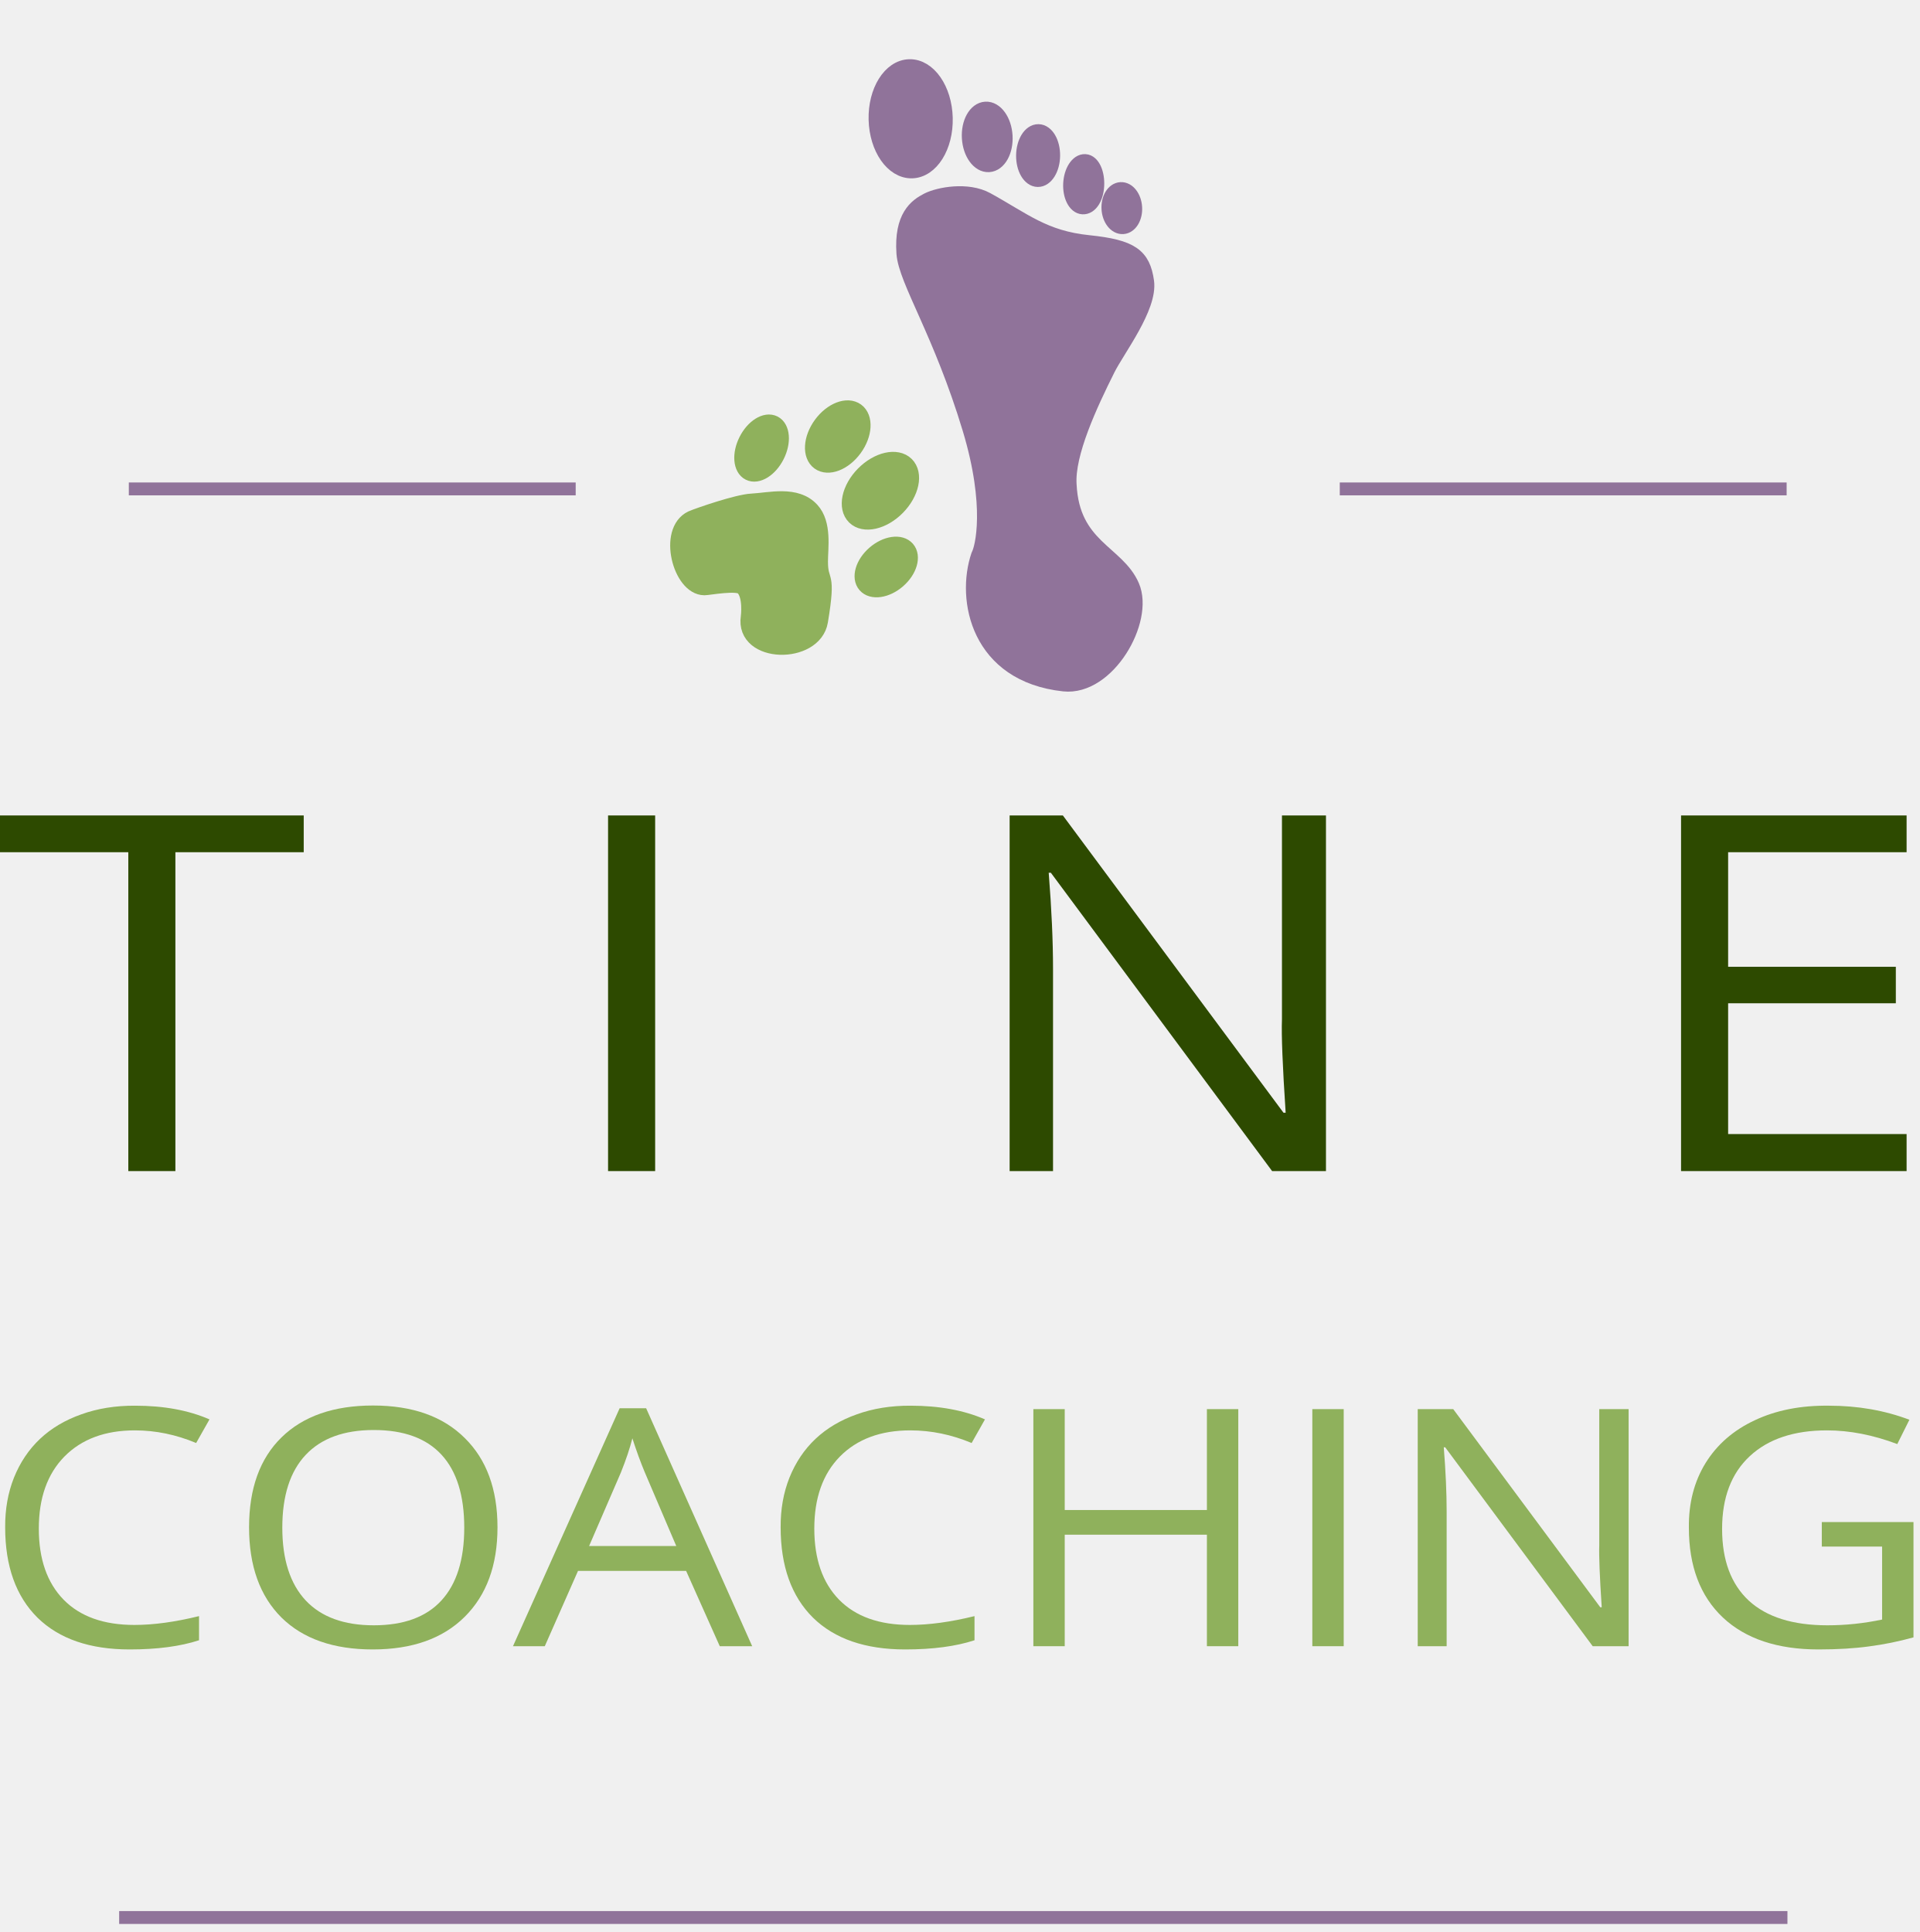
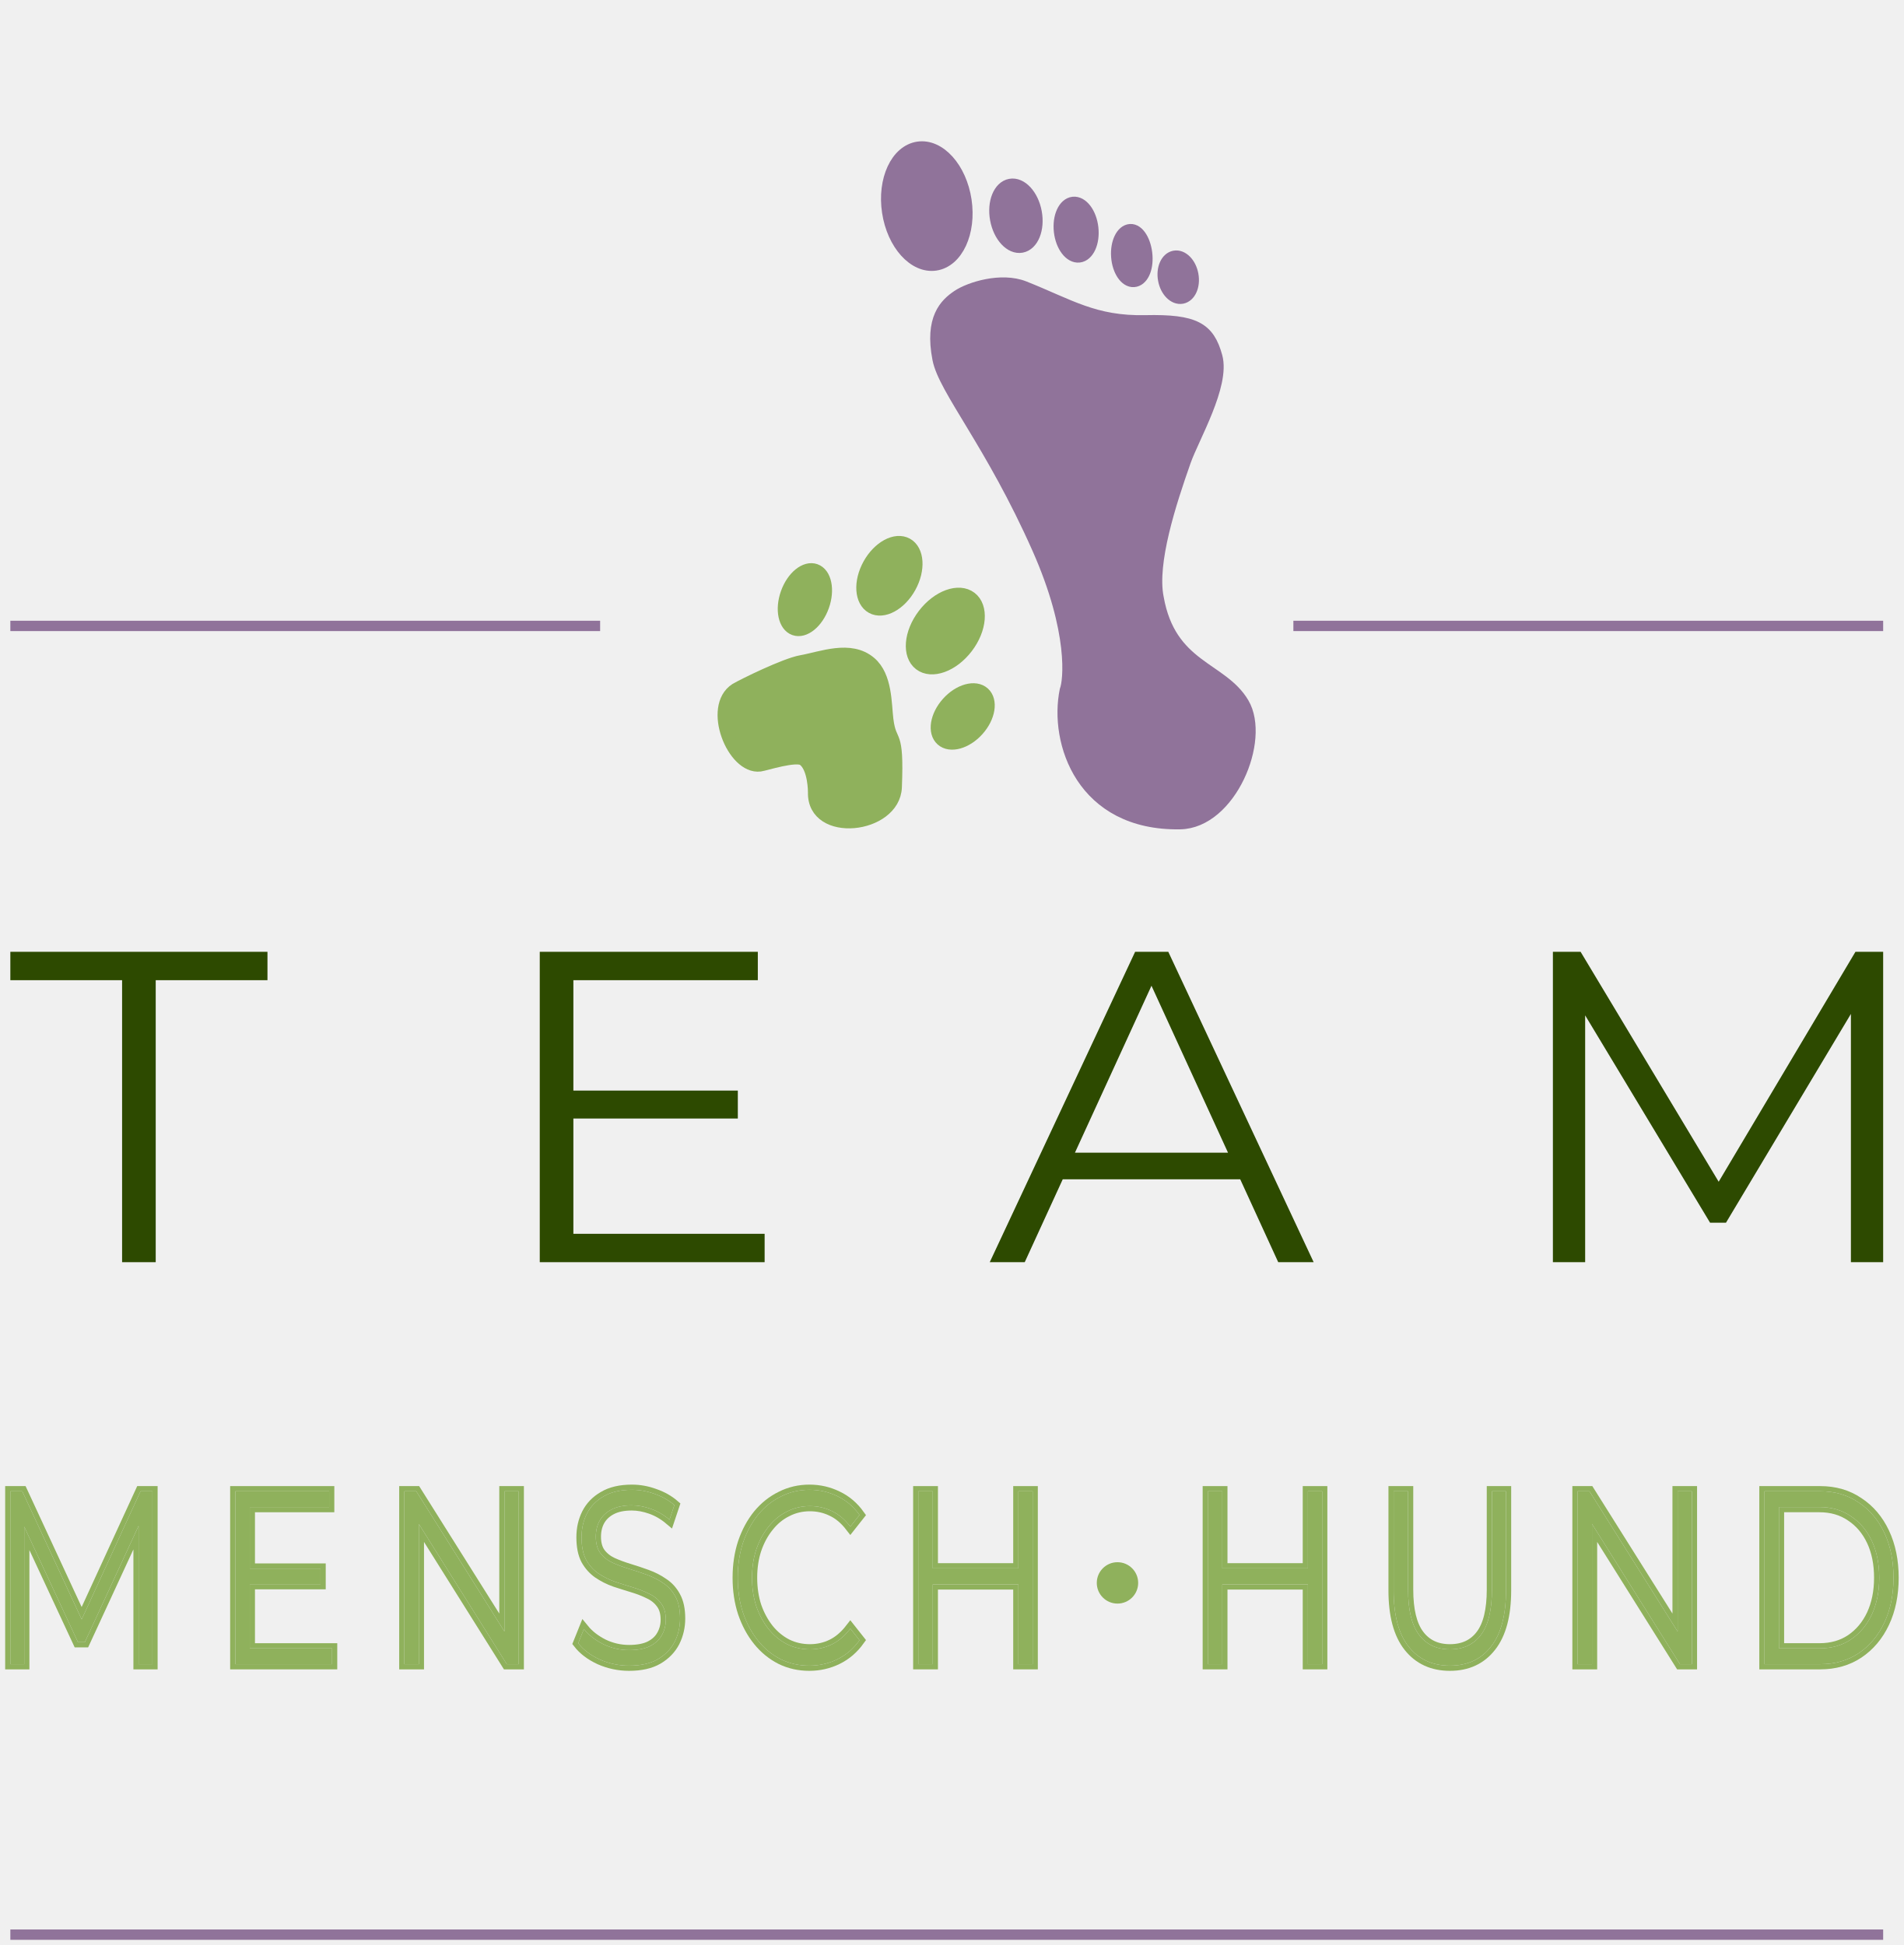
- <svg xmlns="http://www.w3.org/2000/svg" width="149" height="150" viewBox="0 0 149 150" fill="none">
-   <path d="M13.615 66.166V90.923H9.96V66.166H0V63.312H23.576V66.166H13.615Z" fill="#2D4A00" />
-   <path d="M50.856 90.923H47.201V63.312H50.856V90.923Z" fill="#2D4A00" />
-   <path d="M99.512 63.312H102.928V90.923H98.748L81.573 67.76H81.406C81.629 70.572 81.741 73.061 81.741 75.229V90.923H78.373V63.312H82.505L99.631 86.391H99.799C99.56 82.768 99.464 80.356 99.512 79.153V63.312Z" fill="#2D4A00" />
-   <path d="M148 88.048V90.923H130.492V63.312H148V66.166H134.146V75.061H147.164V77.894H134.146V88.048H148Z" fill="#2D4A00" />
-   <path d="M10.465 111.054C8.162 111.054 6.341 111.73 5.003 113.083C3.676 114.435 3.013 116.3 3.013 118.677C3.013 121.046 3.655 122.887 4.94 124.202C6.224 125.508 8.055 126.16 10.433 126.16C11.92 126.16 13.592 125.932 15.45 125.475V127.349C13.995 127.825 12.201 128.062 10.067 128.062C6.978 128.062 4.595 127.242 2.917 125.601C1.24 123.941 0.401 121.601 0.401 118.579C0.391 117.181 0.619 115.894 1.086 114.719C1.564 113.535 2.238 112.532 3.108 111.712C3.979 110.891 5.046 110.257 6.309 109.81C7.572 109.353 8.968 109.129 10.497 109.138C12.716 109.138 14.637 109.493 16.262 110.201L15.226 112.034C13.666 111.381 12.079 111.054 10.465 111.054Z" fill="#8FB15C" />
-   <path d="M21.85 125.587C20.173 123.918 19.334 121.582 19.334 118.579C19.334 115.568 20.173 113.241 21.85 111.6C23.538 109.949 25.905 109.124 28.952 109.124C32.01 109.124 34.382 109.963 36.07 111.642C37.769 113.311 38.618 115.623 38.618 118.579C38.618 121.526 37.769 123.843 36.07 125.531C34.372 127.219 31.994 128.062 28.936 128.062C25.889 128.062 23.527 127.237 21.85 125.587ZM34.271 112.943C33.092 111.665 31.341 111.026 29.016 111.026C26.701 111.026 24.939 111.67 23.729 112.957C22.519 114.243 21.914 116.127 21.914 118.607C21.914 121.078 22.519 122.962 23.729 124.258C24.939 125.545 26.701 126.188 29.016 126.188C31.33 126.188 33.077 125.55 34.255 124.272C35.444 122.985 36.038 121.097 36.038 118.607C36.038 116.108 35.449 114.22 34.271 112.943Z" fill="#8FB15C" />
-   <path d="M45.728 120.034H52.496L50.059 114.327C49.73 113.544 49.407 112.658 49.088 111.67C48.897 112.434 48.6 113.32 48.196 114.327L45.728 120.034ZM58.388 127.811H55.872L53.26 121.964H44.868L42.289 127.811H39.82L48.101 109.334H50.155L58.388 127.811Z" fill="#8FB15C" />
-   <path d="M70.662 111.054C68.358 111.054 66.538 111.73 65.2 113.083C63.873 114.435 63.21 116.3 63.21 118.677C63.21 121.046 63.852 122.887 65.136 124.202C66.421 125.508 68.252 126.16 70.63 126.16C72.117 126.16 73.788 125.932 75.646 125.475V127.349C74.192 127.825 72.398 128.062 70.264 128.062C67.175 128.062 64.791 127.242 63.114 125.601C61.437 123.941 60.598 121.601 60.598 118.579C60.587 117.181 60.816 115.894 61.283 114.719C61.761 113.535 62.435 112.532 63.305 111.712C64.176 110.891 65.243 110.257 66.506 109.81C67.769 109.353 69.165 109.129 70.694 109.138C72.913 109.138 74.834 109.493 76.458 110.201L75.423 112.034C73.863 111.381 72.276 111.054 70.662 111.054Z" fill="#8FB15C" />
-   <path d="M96.122 109.404V127.811H93.686V119.153H82.65V127.811H80.214V109.404H82.65V117.237H93.686V109.404H96.122Z" fill="#8FB15C" />
-   <path d="M104.305 127.811H101.869V109.404H104.305V127.811Z" fill="#8FB15C" />
-   <path d="M124.143 109.404H126.421V127.811H123.634L112.184 112.369H112.073C112.222 114.243 112.296 115.903 112.296 117.349V127.811H110.051V109.404H112.806L124.223 124.79H124.334C124.175 122.374 124.112 120.766 124.143 119.964V109.404Z" fill="#8FB15C" />
-   <path d="M141.417 120.076V118.174H148.535V127.125C147.389 127.442 146.242 127.676 145.096 127.825C143.949 127.983 142.638 128.062 141.163 128.062C137.978 128.062 135.504 127.237 133.742 125.587C131.98 123.927 131.099 121.601 131.099 118.607C131.077 116.705 131.507 115.036 132.389 113.6C133.28 112.155 134.554 111.045 136.21 110.271C137.866 109.488 139.788 109.11 141.975 109.138C144.215 109.138 146.296 109.502 148.217 110.229L147.277 112.117C145.398 111.409 143.578 111.054 141.816 111.054C139.257 111.054 137.261 111.721 135.828 113.055C134.395 114.388 133.678 116.272 133.678 118.705C133.678 121.13 134.368 122.985 135.749 124.272C137.139 125.55 139.172 126.188 141.847 126.188C143.27 126.188 144.687 126.039 146.099 125.741V120.076H141.417Z" fill="#8FB15C" />
-   <path d="M9.25 148.875H138.75" stroke="#90739A" />
-   <line x1="10" y1="37.959" x2="44.688" y2="37.959" stroke="#90739A" />
-   <line x1="104" y1="37.959" x2="138.688" y2="37.959" stroke="#90739A" />
-   <path d="M58.128 47.9C57.676 50.889 63.192 50.962 63.646 48.236C64.31 44.255 63.646 45.439 63.646 43.592C63.647 42.516 63.951 40.668 62.983 39.612C61.794 38.314 59.764 38.874 58.339 38.948C57.243 39.005 54.272 40.028 53.695 40.275C51.705 41.222 52.845 45.591 54.682 45.591C55.022 45.591 57.224 45.16 57.676 45.582C58.354 46.216 58.128 47.9 58.128 47.9Z" fill="#8FB15C" stroke="#8FB15C" stroke-width="1.25" />
-   <ellipse cx="59.118" cy="34.788" rx="1.291" ry="2.12" transform="rotate(26.6882 59.1179 34.7885)" fill="#8FB15C" stroke="#8FB15C" stroke-width="1.25" />
-   <ellipse cx="68.794" cy="44.021" rx="1.363" ry="2.12" transform="rotate(49.0181 68.7941 44.0211)" fill="#8FB15C" stroke="#8FB15C" stroke-width="1.25" />
-   <ellipse cx="65.032" cy="33.891" rx="1.573" ry="2.446" transform="rotate(36.0902 65.0317 33.8909)" fill="#8FB15C" stroke="#8FB15C" stroke-width="1.25" />
-   <ellipse cx="68.342" cy="38.1" rx="1.824" ry="2.837" transform="rotate(44.5224 68.3418 38.1005)" fill="#8FB15C" stroke="#8FB15C" stroke-width="1.25" />
-   <path d="M82.583 53.056C75.977 52.342 74.841 46.542 76.006 43.125C76.317 42.564 77.143 39.287 75.336 33.291C73.077 25.795 70.355 21.764 70.211 19.657C70.02 16.847 71.162 16.026 72.031 15.585C72.9 15.145 75.103 14.738 76.574 15.545C79.479 17.142 81.016 18.523 84.492 18.882C87.832 19.226 88.677 19.884 88.959 21.856C89.241 23.829 86.705 27.117 85.953 28.62C84.581 31.364 82.777 35.213 82.947 37.638C83.185 42.497 86.705 42.899 87.832 45.529C88.959 48.159 85.953 53.42 82.583 53.056Z" fill="#90739A" stroke="#90739A" stroke-width="1.25" stroke-linecap="round" stroke-linejoin="round" />
-   <ellipse cx="70.691" cy="9.222" rx="2.641" ry="4" transform="rotate(-1.42227 70.6911 9.22195)" fill="#90739A" stroke="#90739A" stroke-width="1.25" stroke-linecap="round" stroke-linejoin="round" />
-   <ellipse cx="76.633" cy="10.629" rx="1.345" ry="2.115" transform="rotate(-3.34302 76.6326 10.6288)" fill="#90739A" stroke="#90739A" stroke-width="1.25" stroke-linecap="round" stroke-linejoin="round" />
-   <ellipse cx="80.583" cy="12.078" rx="1.083" ry="1.813" transform="rotate(0.708565 80.583 12.0779)" fill="#90739A" stroke="#90739A" stroke-width="1.25" stroke-linecap="round" stroke-linejoin="round" />
-   <path d="M85.088 14.419C85.037 15.364 84.592 16.044 84.049 16.015C83.505 15.986 83.106 15.196 83.156 14.25C83.207 13.305 83.688 12.562 84.231 12.591C84.775 12.62 85.138 13.473 85.088 14.419Z" fill="#90739A" stroke="#90739A" stroke-width="1.25" stroke-linecap="round" stroke-linejoin="round" />
-   <ellipse cx="87.081" cy="16.158" rx="0.953" ry="1.395" transform="rotate(-3.34302 87.0811 16.1579)" fill="#90739A" stroke="#90739A" stroke-width="1.25" stroke-linecap="round" stroke-linejoin="round" />
+ <svg xmlns="http://www.w3.org/2000/svg" width="184" height="188" viewBox="0 0 184 188" fill="none">
+   <path d="M1 187L182 187" stroke="#90739A" />
+   <line x1="1" y1="60.5" x2="58" y2="60.5" stroke="#90739A" />
+   <line x1="125" y1="60.5" x2="182" y2="60.5" stroke="#90739A" />
+   <path d="M78.71 76.594C78.602 80.883 86.381 80.012 86.539 76.093C86.771 70.372 86.045 72.156 85.72 69.555C85.53 68.04 85.633 65.385 84.083 64.068C82.18 62.452 79.421 63.598 77.428 63.954C75.894 64.228 71.893 66.192 71.125 66.642C68.49 68.326 70.866 74.276 73.451 73.951C73.931 73.891 76.954 72.896 77.665 73.411C78.732 74.184 78.71 76.594 78.71 76.594Z" fill="#8FB15C" stroke="#8FB15C" stroke-width="1.25" />
+   <ellipse cx="77.79" cy="57.96" rx="1.832" ry="3.008" transform="rotate(19.5424 77.7905 57.96)" fill="#8FB15C" stroke="#8FB15C" stroke-width="1.25" />
+   <ellipse cx="93.043" cy="69.251" rx="1.934" ry="3.008" transform="rotate(41.8723 93.0431 69.2506)" fill="#8FB15C" stroke="#8FB15C" stroke-width="1.25" />
+   <ellipse cx="85.958" cy="55.653" rx="2.232" ry="3.471" transform="rotate(28.9445 85.958 55.6526)" fill="#8FB15C" stroke="#8FB15C" stroke-width="1.25" />
+   <ellipse cx="91.361" cy="60.995" rx="2.588" ry="4.025" transform="rotate(37.3766 91.3613 60.995)" fill="#8FB15C" stroke="#8FB15C" stroke-width="1.25" />
+   <path d="M114.052 79.537C104.624 79.698 102.001 71.733 103.039 66.717C103.378 65.871 103.962 61.112 100.359 52.989C95.856 42.834 91.312 37.639 90.738 34.698C89.972 30.776 91.436 29.418 92.582 28.645C93.728 27.872 96.757 26.909 98.97 27.787C103.342 29.521 105.749 31.195 110.707 31.086C115.47 30.982 116.777 31.758 117.521 34.486C118.266 37.214 115.276 42.29 114.483 44.539C113.036 48.645 111.175 54.382 111.843 57.766C113.035 64.564 118.061 64.509 120.113 68.013C122.164 71.517 118.86 79.454 114.052 79.537Z" fill="#90739A" stroke="#90739A" stroke-width="1.25" stroke-linecap="round" stroke-linejoin="round" />
+   <ellipse cx="89.572" cy="19.922" rx="3.747" ry="5.675" transform="rotate(-8.56805 89.5717 19.9223)" fill="#90739A" stroke="#90739A" stroke-width="1.25" stroke-linecap="round" stroke-linejoin="round" />
+   <ellipse cx="98.185" cy="20.854" rx="1.909" ry="3.002" transform="rotate(-10.4888 98.1851 20.8544)" fill="#90739A" stroke="#90739A" stroke-width="1.25" stroke-linecap="round" stroke-linejoin="round" />
+   <ellipse cx="104.003" cy="22.197" rx="1.537" ry="2.573" transform="rotate(-6.43721 104.003 22.1972)" fill="#90739A" stroke="#90739A" stroke-width="1.25" stroke-linecap="round" stroke-linejoin="round" />
+   <path d="M110.758 24.698C110.853 26.038 110.347 27.073 109.577 27.128C108.807 27.183 108.105 26.141 108.009 24.801C107.913 23.461 108.46 22.33 109.23 22.275C110 22.22 110.662 23.358 110.758 24.698Z" fill="#90739A" stroke="#90739A" stroke-width="1.25" stroke-linecap="round" stroke-linejoin="round" />
+   <ellipse cx="113.871" cy="26.794" rx="1.352" ry="1.979" transform="rotate(-10.4888 113.871 26.7944)" fill="#90739A" stroke="#90739A" stroke-width="1.25" stroke-linecap="round" stroke-linejoin="round" />
+   <path d="M11.8 122V94.743H1V92H25.849V94.743H15.049V122H11.8Z" fill="#2D4A00" />
+   <path d="M55.063 105.414H71.308V108.114H55.063V105.414ZM55.415 119.257H73.898V122H52.166V92H73.24V94.743H55.415V119.257Z" fill="#2D4A00" />
+   <path d="M95.656 122L109.706 92H112.911L126.96 122H123.535L110.628 93.843H111.945L99.037 122H95.656ZM101.188 113.986L102.154 111.414H120.023L120.989 113.986H101.188Z" fill="#2D4A00" />
+   <path d="M150.082 122V92H152.76L166.809 115.4H165.405L179.322 92H182V122H178.883V96.757H179.629L166.809 118.186H165.273L152.365 96.757H153.199V122H150.082Z" fill="#2D4A00" />
+   <mask id="path-16-outside-1_208_32" maskUnits="userSpaceOnUse" x="0" y="143" width="184" height="19" fill="black">
+     <rect fill="white" y="143" width="184" height="19" />
+     <path d="M1 160.857V144.143H2.152L8.198 157.18H7.593L13.582 144.143H14.734V160.857H13.393V146.794H13.714L8.198 158.732H7.537L1.982 146.794H2.341V160.857H1Z" />
+     <path d="M23.99 151.617H30.98V153.121H23.99V151.617ZM24.141 159.329H32.095V160.857H22.743V144.143H31.811V145.671H24.141V159.329Z" />
+     <path d="M39.081 160.857V144.143H40.233L49.358 158.66H48.754V144.143H50.133V160.857H48.98L39.874 146.34H40.479V160.857H39.081Z" />
+     <path d="M60.795 161C59.813 161 58.868 160.801 57.962 160.403C57.067 159.989 56.375 159.464 55.883 158.827L56.431 157.466C56.897 158.039 57.521 158.525 58.302 158.923C59.095 159.305 59.926 159.496 60.795 159.496C61.627 159.496 62.3 159.368 62.817 159.114C63.346 158.843 63.73 158.485 63.969 158.039C64.221 157.594 64.347 157.1 64.347 156.559C64.347 155.906 64.196 155.381 63.894 154.983C63.604 154.585 63.22 154.275 62.741 154.052C62.263 153.813 61.734 153.606 61.154 153.431C60.575 153.256 59.995 153.073 59.416 152.882C58.837 152.675 58.302 152.404 57.81 152.07C57.332 151.736 56.941 151.298 56.639 150.757C56.349 150.2 56.205 149.476 56.205 148.584C56.205 147.757 56.375 147 56.715 146.316C57.067 145.616 57.603 145.059 58.321 144.645C59.038 144.215 59.958 144 61.079 144C61.822 144 62.559 144.135 63.289 144.406C64.019 144.661 64.649 145.019 65.178 145.48L64.706 146.889C64.139 146.412 63.535 146.061 62.892 145.838C62.263 145.616 61.652 145.504 61.06 145.504C60.266 145.504 59.611 145.64 59.095 145.91C58.579 146.181 58.194 146.547 57.943 147.008C57.703 147.454 57.584 147.963 57.584 148.537C57.584 149.189 57.728 149.714 58.018 150.112C58.321 150.51 58.711 150.821 59.19 151.044C59.681 151.266 60.216 151.465 60.795 151.64C61.375 151.816 61.948 152.007 62.514 152.213C63.094 152.42 63.623 152.691 64.101 153.025C64.593 153.344 64.983 153.773 65.273 154.315C65.575 154.856 65.726 155.564 65.726 156.44C65.726 157.251 65.55 158.007 65.197 158.708C64.844 159.392 64.303 159.949 63.572 160.379C62.855 160.793 61.929 161 60.795 161Z" />
+     <path d="M78.215 161C77.22 161 76.301 160.793 75.457 160.379C74.613 159.949 73.883 159.353 73.266 158.588C72.649 157.824 72.164 156.925 71.811 155.89C71.471 154.856 71.301 153.726 71.301 152.5C71.301 151.274 71.471 150.144 71.811 149.11C72.164 148.075 72.649 147.176 73.266 146.412C73.895 145.647 74.632 145.059 75.476 144.645C76.32 144.215 77.239 144 78.234 144C79.191 144 80.092 144.207 80.936 144.621C81.779 145.019 82.491 145.624 83.07 146.435L82.183 147.558C81.641 146.857 81.043 146.356 80.388 146.053C79.733 145.735 79.028 145.576 78.272 145.576C77.478 145.576 76.742 145.751 76.062 146.101C75.382 146.435 74.79 146.921 74.286 147.558C73.782 148.178 73.385 148.911 73.096 149.754C72.819 150.582 72.68 151.497 72.68 152.5C72.68 153.503 72.819 154.426 73.096 155.27C73.385 156.097 73.782 156.83 74.286 157.466C74.79 158.087 75.382 158.573 76.062 158.923C76.742 159.257 77.478 159.424 78.272 159.424C79.028 159.424 79.733 159.265 80.388 158.947C81.043 158.628 81.641 158.119 82.183 157.419L83.07 158.541C82.491 159.353 81.779 159.965 80.936 160.379C80.092 160.793 79.185 161 78.215 161Z" />
+     <path d="M98.423 144.143H99.802V160.857H98.423V144.143ZM90.149 160.857H88.751V144.143H90.149V160.857ZM98.556 153.145H89.998V151.593H98.556V153.145Z" />
+     <path d="M126.405 144.143H127.784V160.857H126.405V144.143ZM118.131 160.857H116.733V144.143H118.131V160.857ZM126.538 153.145H117.98V151.593H126.538V153.145Z" />
+     <path d="M140.128 161C138.441 161 137.112 160.387 136.142 159.162C135.173 157.936 134.688 156.121 134.688 153.718V144.143H136.086V153.646C136.086 155.62 136.438 157.076 137.144 158.015C137.849 158.955 138.844 159.424 140.128 159.424C141.426 159.424 142.427 158.955 143.132 158.015C143.838 157.076 144.19 155.62 144.19 153.646V144.143H145.55V153.718C145.55 156.121 145.065 157.936 144.096 159.162C143.139 160.387 141.816 161 140.128 161Z" />
+     <path d="M152.463 160.857V144.143H153.616L162.74 158.66H162.136V144.143H163.515V160.857H162.363L153.257 146.34H153.861V160.857H152.463Z" />
+     <path d="M170.531 160.857V144.143H175.916C177.326 144.143 178.56 144.501 179.618 145.218C180.689 145.918 181.52 146.897 182.112 148.154C182.704 149.412 183 150.86 183 152.5C183 154.14 182.704 155.588 182.112 156.846C181.52 158.103 180.689 159.09 179.618 159.806C178.56 160.507 177.326 160.857 175.916 160.857H170.531ZM171.929 159.329H175.84C177.011 159.329 178.025 159.042 178.882 158.469C179.751 157.88 180.424 157.076 180.903 156.058C181.382 155.023 181.621 153.837 181.621 152.5C181.621 151.147 181.382 149.961 180.903 148.942C180.424 147.924 179.751 147.128 178.882 146.555C178.025 145.966 177.011 145.671 175.84 145.671H171.929V159.329Z" />
+   </mask>
+   <path d="M1 160.857V144.143H2.152L8.198 157.18H7.593L13.582 144.143H14.734V160.857H13.393V146.794H13.714L8.198 158.732H7.537L1.982 146.794H2.341V160.857H1Z" fill="#8FB15C" />
+   <path d="M23.99 151.617H30.98V153.121H23.99V151.617ZM24.141 159.329H32.095V160.857H22.743V144.143H31.811V145.671H24.141V159.329Z" fill="#8FB15C" />
+   <path d="M39.081 160.857V144.143H40.233L49.358 158.66H48.754V144.143H50.133V160.857H48.98L39.874 146.34H40.479V160.857H39.081Z" fill="#8FB15C" />
+   <path d="M60.795 161C59.813 161 58.868 160.801 57.962 160.403C57.067 159.989 56.375 159.464 55.883 158.827L56.431 157.466C56.897 158.039 57.521 158.525 58.302 158.923C59.095 159.305 59.926 159.496 60.795 159.496C61.627 159.496 62.3 159.368 62.817 159.114C63.346 158.843 63.73 158.485 63.969 158.039C64.221 157.594 64.347 157.1 64.347 156.559C64.347 155.906 64.196 155.381 63.894 154.983C63.604 154.585 63.22 154.275 62.741 154.052C62.263 153.813 61.734 153.606 61.154 153.431C60.575 153.256 59.995 153.073 59.416 152.882C58.837 152.675 58.302 152.404 57.81 152.07C57.332 151.736 56.941 151.298 56.639 150.757C56.349 150.2 56.205 149.476 56.205 148.584C56.205 147.757 56.375 147 56.715 146.316C57.067 145.616 57.603 145.059 58.321 144.645C59.038 144.215 59.958 144 61.079 144C61.822 144 62.559 144.135 63.289 144.406C64.019 144.661 64.649 145.019 65.178 145.48L64.706 146.889C64.139 146.412 63.535 146.061 62.892 145.838C62.263 145.616 61.652 145.504 61.06 145.504C60.266 145.504 59.611 145.64 59.095 145.91C58.579 146.181 58.194 146.547 57.943 147.008C57.703 147.454 57.584 147.963 57.584 148.537C57.584 149.189 57.728 149.714 58.018 150.112C58.321 150.51 58.711 150.821 59.19 151.044C59.681 151.266 60.216 151.465 60.795 151.64C61.375 151.816 61.948 152.007 62.514 152.213C63.094 152.42 63.623 152.691 64.101 153.025C64.593 153.344 64.983 153.773 65.273 154.315C65.575 154.856 65.726 155.564 65.726 156.44C65.726 157.251 65.55 158.007 65.197 158.708C64.844 159.392 64.303 159.949 63.572 160.379C62.855 160.793 61.929 161 60.795 161Z" fill="#8FB15C" />
+   <path d="M78.215 161C77.22 161 76.301 160.793 75.457 160.379C74.613 159.949 73.883 159.353 73.266 158.588C72.649 157.824 72.164 156.925 71.811 155.89C71.471 154.856 71.301 153.726 71.301 152.5C71.301 151.274 71.471 150.144 71.811 149.11C72.164 148.075 72.649 147.176 73.266 146.412C73.895 145.647 74.632 145.059 75.476 144.645C76.32 144.215 77.239 144 78.234 144C79.191 144 80.092 144.207 80.936 144.621C81.779 145.019 82.491 145.624 83.07 146.435L82.183 147.558C81.641 146.857 81.043 146.356 80.388 146.053C79.733 145.735 79.028 145.576 78.272 145.576C77.478 145.576 76.742 145.751 76.062 146.101C75.382 146.435 74.79 146.921 74.286 147.558C73.782 148.178 73.385 148.911 73.096 149.754C72.819 150.582 72.68 151.497 72.68 152.5C72.68 153.503 72.819 154.426 73.096 155.27C73.385 156.097 73.782 156.83 74.286 157.466C74.79 158.087 75.382 158.573 76.062 158.923C76.742 159.257 77.478 159.424 78.272 159.424C79.028 159.424 79.733 159.265 80.388 158.947C81.043 158.628 81.641 158.119 82.183 157.419L83.07 158.541C82.491 159.353 81.779 159.965 80.936 160.379C80.092 160.793 79.185 161 78.215 161Z" fill="#8FB15C" />
+   <path d="M98.423 144.143H99.802V160.857H98.423V144.143ZM90.149 160.857H88.751V144.143H90.149V160.857ZM98.556 153.145H89.998V151.593H98.556V153.145Z" fill="#8FB15C" />
+   <path d="M126.405 144.143H127.784V160.857H126.405V144.143ZM118.131 160.857H116.733V144.143H118.131V160.857ZM126.538 153.145H117.98V151.593H126.538V153.145Z" fill="#8FB15C" />
+   <path d="M140.128 161C138.441 161 137.112 160.387 136.142 159.162C135.173 157.936 134.688 156.121 134.688 153.718V144.143H136.086V153.646C136.086 155.62 136.438 157.076 137.144 158.015C137.849 158.955 138.844 159.424 140.128 159.424C141.426 159.424 142.427 158.955 143.132 158.015C143.838 157.076 144.19 155.62 144.19 153.646V144.143H145.55V153.718C145.55 156.121 145.065 157.936 144.096 159.162C143.139 160.387 141.816 161 140.128 161Z" fill="#8FB15C" />
+   <path d="M152.463 160.857V144.143H153.616L162.74 158.66H162.136V144.143H163.515V160.857H162.363L153.257 146.34H153.861V160.857H152.463Z" fill="#8FB15C" />
+   <path d="M170.531 160.857V144.143H175.916C177.326 144.143 178.56 144.501 179.618 145.218C180.689 145.918 181.52 146.897 182.112 148.154C182.704 149.412 183 150.86 183 152.5C183 154.14 182.704 155.588 182.112 156.846C181.52 158.103 180.689 159.09 179.618 159.806C178.56 160.507 177.326 160.857 175.916 160.857H170.531ZM171.929 159.329H175.84C177.011 159.329 178.025 159.042 178.882 158.469C179.751 157.88 180.424 157.076 180.903 156.058C181.382 155.023 181.621 153.837 181.621 152.5C181.621 151.147 181.382 149.961 180.903 148.942C180.424 147.924 179.751 147.128 178.882 146.555C178.025 145.966 177.011 145.671 175.84 145.671H171.929V159.329Z" fill="#8FB15C" />
+   <path d="M1 160.857V144.143H2.152L8.198 157.18H7.593L13.582 144.143H14.734V160.857H13.393V146.794H13.714L8.198 158.732H7.537L1.982 146.794H2.341V160.857H1Z" stroke="#8FB15C" mask="url(#path-16-outside-1_208_32)" />
+   <path d="M23.99 151.617H30.98V153.121H23.99V151.617ZM24.141 159.329H32.095V160.857H22.743V144.143H31.811V145.671H24.141V159.329Z" stroke="#8FB15C" mask="url(#path-16-outside-1_208_32)" />
+   <path d="M39.081 160.857V144.143H40.233L49.358 158.66H48.754V144.143H50.133V160.857H48.98L39.874 146.34H40.479V160.857H39.081Z" stroke="#8FB15C" mask="url(#path-16-outside-1_208_32)" />
+   <path d="M60.795 161C59.813 161 58.868 160.801 57.962 160.403C57.067 159.989 56.375 159.464 55.883 158.827L56.431 157.466C56.897 158.039 57.521 158.525 58.302 158.923C59.095 159.305 59.926 159.496 60.795 159.496C61.627 159.496 62.3 159.368 62.817 159.114C63.346 158.843 63.73 158.485 63.969 158.039C64.221 157.594 64.347 157.1 64.347 156.559C64.347 155.906 64.196 155.381 63.894 154.983C63.604 154.585 63.22 154.275 62.741 154.052C62.263 153.813 61.734 153.606 61.154 153.431C60.575 153.256 59.995 153.073 59.416 152.882C58.837 152.675 58.302 152.404 57.81 152.07C57.332 151.736 56.941 151.298 56.639 150.757C56.349 150.2 56.205 149.476 56.205 148.584C56.205 147.757 56.375 147 56.715 146.316C57.067 145.616 57.603 145.059 58.321 144.645C59.038 144.215 59.958 144 61.079 144C61.822 144 62.559 144.135 63.289 144.406C64.019 144.661 64.649 145.019 65.178 145.48L64.706 146.889C64.139 146.412 63.535 146.061 62.892 145.838C62.263 145.616 61.652 145.504 61.06 145.504C60.266 145.504 59.611 145.64 59.095 145.91C58.579 146.181 58.194 146.547 57.943 147.008C57.703 147.454 57.584 147.963 57.584 148.537C57.584 149.189 57.728 149.714 58.018 150.112C58.321 150.51 58.711 150.821 59.19 151.044C59.681 151.266 60.216 151.465 60.795 151.64C61.375 151.816 61.948 152.007 62.514 152.213C63.094 152.42 63.623 152.691 64.101 153.025C64.593 153.344 64.983 153.773 65.273 154.315C65.575 154.856 65.726 155.564 65.726 156.44C65.726 157.251 65.55 158.007 65.197 158.708C64.844 159.392 64.303 159.949 63.572 160.379C62.855 160.793 61.929 161 60.795 161Z" stroke="#8FB15C" mask="url(#path-16-outside-1_208_32)" />
+   <path d="M78.215 161C77.22 161 76.301 160.793 75.457 160.379C74.613 159.949 73.883 159.353 73.266 158.588C72.649 157.824 72.164 156.925 71.811 155.89C71.471 154.856 71.301 153.726 71.301 152.5C71.301 151.274 71.471 150.144 71.811 149.11C72.164 148.075 72.649 147.176 73.266 146.412C73.895 145.647 74.632 145.059 75.476 144.645C76.32 144.215 77.239 144 78.234 144C79.191 144 80.092 144.207 80.936 144.621C81.779 145.019 82.491 145.624 83.07 146.435L82.183 147.558C81.641 146.857 81.043 146.356 80.388 146.053C79.733 145.735 79.028 145.576 78.272 145.576C77.478 145.576 76.742 145.751 76.062 146.101C75.382 146.435 74.79 146.921 74.286 147.558C73.782 148.178 73.385 148.911 73.096 149.754C72.819 150.582 72.68 151.497 72.68 152.5C72.68 153.503 72.819 154.426 73.096 155.27C73.385 156.097 73.782 156.83 74.286 157.466C74.79 158.087 75.382 158.573 76.062 158.923C76.742 159.257 77.478 159.424 78.272 159.424C79.028 159.424 79.733 159.265 80.388 158.947C81.043 158.628 81.641 158.119 82.183 157.419L83.07 158.541C82.491 159.353 81.779 159.965 80.936 160.379C80.092 160.793 79.185 161 78.215 161Z" stroke="#8FB15C" mask="url(#path-16-outside-1_208_32)" />
+   <path d="M98.423 144.143H99.802V160.857H98.423V144.143ZM90.149 160.857H88.751V144.143H90.149V160.857ZM98.556 153.145H89.998V151.593H98.556V153.145Z" stroke="#8FB15C" mask="url(#path-16-outside-1_208_32)" />
+   <path d="M126.405 144.143H127.784V160.857H126.405V144.143ZM118.131 160.857H116.733V144.143H118.131V160.857ZM126.538 153.145H117.98V151.593H126.538V153.145Z" stroke="#8FB15C" mask="url(#path-16-outside-1_208_32)" />
+   <path d="M140.128 161C138.441 161 137.112 160.387 136.142 159.162C135.173 157.936 134.688 156.121 134.688 153.718V144.143H136.086V153.646C136.086 155.62 136.438 157.076 137.144 158.015C137.849 158.955 138.844 159.424 140.128 159.424C141.426 159.424 142.427 158.955 143.132 158.015C143.838 157.076 144.19 155.62 144.19 153.646V144.143H145.55V153.718C145.55 156.121 145.065 157.936 144.096 159.162C143.139 160.387 141.816 161 140.128 161Z" stroke="#8FB15C" mask="url(#path-16-outside-1_208_32)" />
+   <path d="M152.463 160.857V144.143H153.616L162.74 158.66H162.136V144.143H163.515V160.857H162.363L153.257 146.34H153.861V160.857H152.463Z" stroke="#8FB15C" mask="url(#path-16-outside-1_208_32)" />
+   <path d="M170.531 160.857V144.143H175.916C177.326 144.143 178.56 144.501 179.618 145.218C180.689 145.918 181.52 146.897 182.112 148.154C182.704 149.412 183 150.86 183 152.5C183 154.14 182.704 155.588 182.112 156.846C181.52 158.103 180.689 159.09 179.618 159.806C178.56 160.507 177.326 160.857 175.916 160.857H170.531ZM171.929 159.329H175.84C177.011 159.329 178.025 159.042 178.882 158.469C179.751 157.88 180.424 157.076 180.903 156.058C181.382 155.023 181.621 153.837 181.621 152.5C181.621 151.147 181.382 149.961 180.903 148.942C180.424 147.924 179.751 147.128 178.882 146.555C178.025 145.966 177.011 145.671 175.84 145.671H171.929V159.329Z" stroke="#8FB15C" mask="url(#path-16-outside-1_208_32)" />
+   <circle cx="108" cy="153" r="2" fill="#8FB15C" />
</svg>
